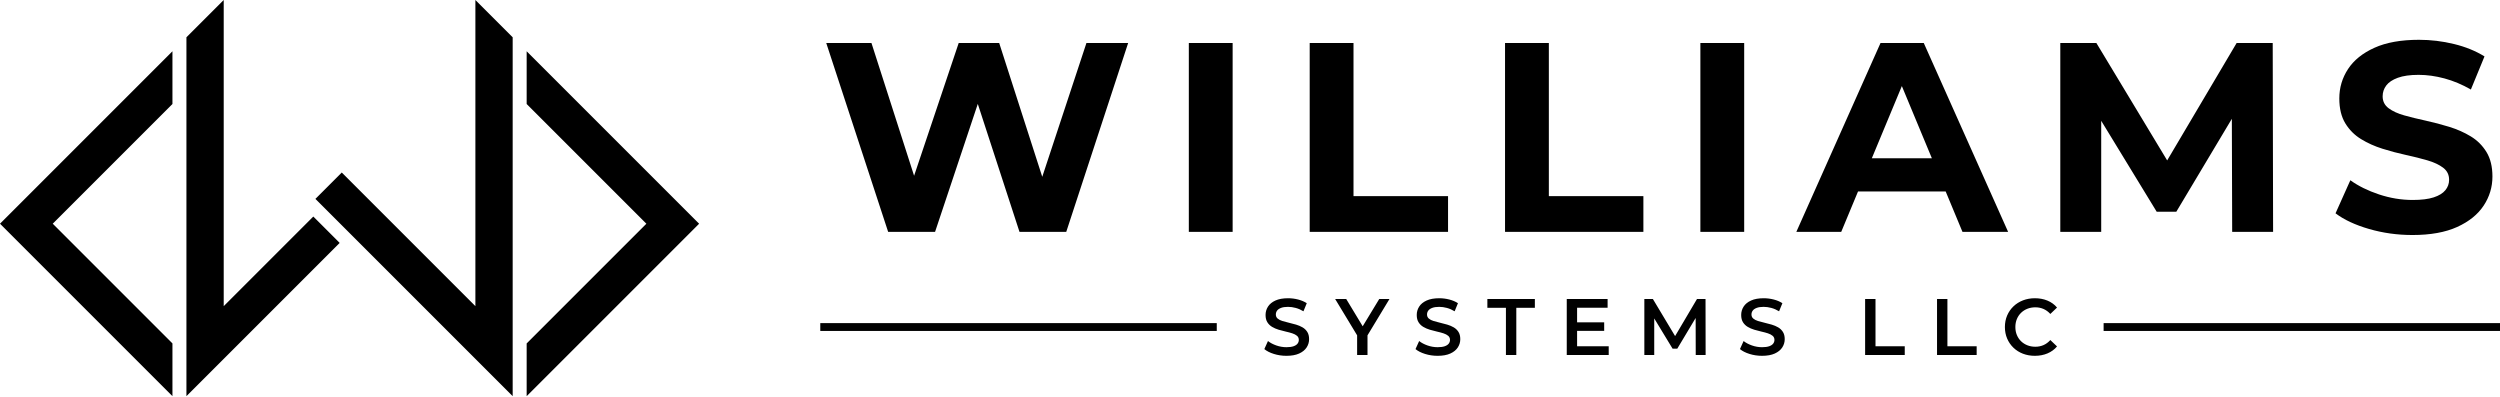
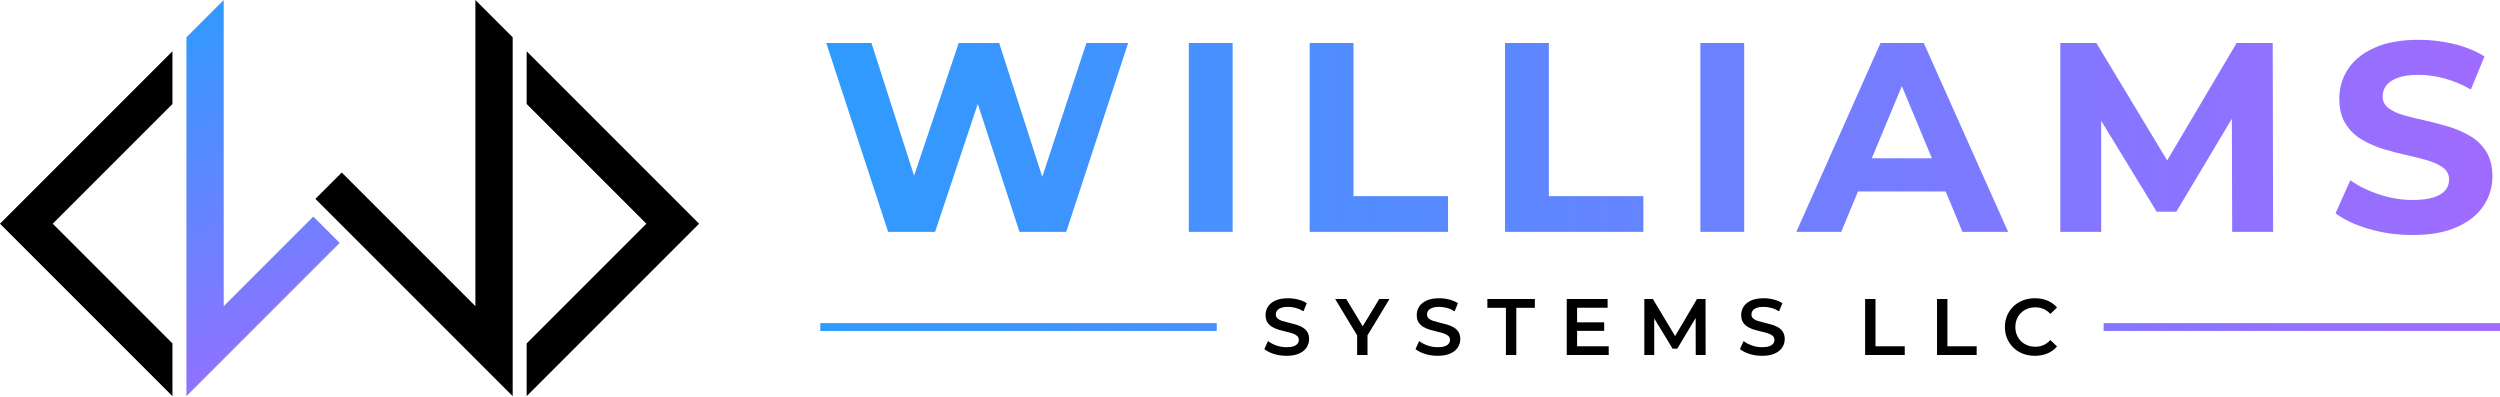
<svg xmlns="http://www.w3.org/2000/svg" viewBox="130 -45 5364 850" width="5364" height="850" fill="#000000">
+   <defs>
+     <linearGradient id="wsGrad" gradientUnits="userSpaceOnUse" x1="135" y1="0" x2="1630" y2="0">
+       <stop offset="0" stop-color="#2E9BFF" />
+       <stop offset="1" stop-color="#A06BFF" />
+     </linearGradient>
+     <linearGradient id="wsGradL" gradientUnits="userSpaceOnUse" x1="530" y1="-45" x2="860" y2="805">
+       <stop offset="0" stop-color="#2E9BFF" />
+       <stop offset="1" stop-color="#A06BFF" />
+     </linearGradient>
+   </defs>
  <path d="M500.0 805.0 L500.0 691.86 L243.14 435.0 L500.0 178.14 L500.0 65.0 L130.0 435.0 Z" />
-   <path d="M610.0 611.86 L610.0 -45.0 L530.0 35.0 L530.0 805.0 L858.79 476.21 L802.22 419.64 Z" />
+   <path fill="url(#wsGradL)" d="M610.0 611.86 L610.0 -45.0 L530.0 35.0 L530.0 805.0 L858.79 476.21 L802.22 419.64 Z" />
  <path d="M806.72 381.72 L863.28 325.15 L1150.0 611.86 L1150.0 -45.0 L1230.0 35.0 L1230.0 805.0 Z" />
  <path d="M1260.0 805.0 L1260.0 691.86 L1516.86 435.0 L1260.0 178.14 L1260.0 65.0 L1630.0 435.0 Z" />
  <g transform="translate(1890 40.00) scale(2.4028) translate(-130 -892)">
-     <path d="M190.592 1063.647 135.316 895.0H175.689L223.658 1044.364H203.424L253.606 895.0H289.751L337.819 1044.364H318.353L367.668 895.0H404.917L349.641 1063.647H307.877L265.142 932.502H276.292L232.502 1063.647ZM459.090 1063.647V895.0H498.213V1063.647ZM567.025 1063.647V895.0H606.147V1031.769H690.566V1063.647ZM741.455 1063.647V895.0H780.577V1031.769H864.996V1063.647ZM915.884 1063.647V895.0H955.007V1063.647ZM1001.583 1063.647 1076.760 895.0H1115.355L1190.678 1063.647H1149.918L1088.055 914.860H1103.533L1041.670 1063.647ZM1039.326 1027.567 1049.566 997.949H1136.448L1146.833 1027.567ZM1237.279 1063.647V895.0H1269.481L1341.301 1014.116H1324.286L1394.760 895.0H1426.962L1427.299 1063.647H1390.764L1390.428 951.253H1397.311L1340.869 1045.707H1323.372L1265.729 951.253H1273.813V1063.647ZM1551.740 1066.484Q1531.557 1066.484 1512.964 1061.084Q1494.371 1055.684 1483.056 1047.102L1496.278 1017.584Q1507.016 1025.298 1521.905 1030.241Q1536.795 1035.184 1551.932 1035.184Q1563.612 1035.184 1570.709 1032.864Q1577.805 1030.544 1581.137 1026.461Q1584.468 1022.378 1584.468 1017.161Q1584.468 1010.403 1579.118 1006.371Q1573.768 1002.340 1565.092 999.806Q1556.417 997.273 1545.958 995.007Q1535.498 992.741 1524.991 989.440Q1514.484 986.140 1505.808 980.817Q1497.133 975.494 1491.783 966.750Q1486.433 958.006 1486.433 944.514Q1486.433 930.162 1494.209 918.290Q1501.985 906.419 1517.780 899.290Q1533.576 892.162 1557.560 892.162Q1573.357 892.162 1588.818 895.922Q1604.279 899.681 1616.076 907.004L1603.913 936.572Q1592.258 929.872 1580.355 926.667Q1568.452 923.463 1557.224 923.463Q1545.834 923.463 1538.689 926.071Q1531.545 928.680 1528.334 932.979Q1525.123 937.278 1525.123 942.641Q1525.123 949.303 1530.473 953.287Q1535.824 957.270 1544.499 959.683Q1553.174 962.097 1563.682 964.388Q1574.189 966.679 1584.648 969.906Q1595.108 973.134 1603.783 978.384Q1612.458 983.635 1617.808 992.331Q1623.159 1001.027 1623.159 1014.278Q1623.159 1028.389 1615.310 1040.261Q1607.461 1052.133 1591.641 1059.308Q1575.821 1066.484 1551.740 1066.484Z" />
+     <path fill="url(#wsGrad)" d="M190.592 1063.647 135.316 895.0H175.689L223.658 1044.364H203.424L253.606 895.0H289.751L337.819 1044.364H318.353L367.668 895.0H404.917L349.641 1063.647H307.877L265.142 932.502H276.292L232.502 1063.647ZM459.090 1063.647V895.0H498.213V1063.647ZM567.025 1063.647V895.0H606.147V1031.769H690.566V1063.647ZM741.455 1063.647V895.0H780.577V1031.769H864.996V1063.647ZM915.884 1063.647V895.0H955.007V1063.647ZM1001.583 1063.647 1076.760 895.0H1115.355L1190.678 1063.647H1149.918L1088.055 914.860H1103.533L1041.670 1063.647ZM1039.326 1027.567 1049.566 997.949H1136.448L1146.833 1027.567ZM1237.279 1063.647V895.0H1269.481L1341.301 1014.116H1324.286L1394.760 895.0H1426.962L1427.299 1063.647H1390.764L1390.428 951.253H1397.311L1340.869 1045.707H1323.372L1265.729 951.253H1273.813V1063.647ZM1551.740 1066.484Q1531.557 1066.484 1512.964 1061.084Q1494.371 1055.684 1483.056 1047.102L1496.278 1017.584Q1507.016 1025.298 1521.905 1030.241Q1536.795 1035.184 1551.932 1035.184Q1563.612 1035.184 1570.709 1032.864Q1577.805 1030.544 1581.137 1026.461Q1584.468 1022.378 1584.468 1017.161Q1584.468 1010.403 1579.118 1006.371Q1573.768 1002.340 1565.092 999.806Q1556.417 997.273 1545.958 995.007Q1535.498 992.741 1524.991 989.440Q1514.484 986.140 1505.808 980.817Q1497.133 975.494 1491.783 966.750Q1486.433 958.006 1486.433 944.514Q1486.433 930.162 1494.209 918.290Q1501.985 906.419 1517.780 899.290Q1533.576 892.162 1557.560 892.162Q1573.357 892.162 1588.818 895.922Q1604.279 899.681 1616.076 907.004L1603.913 936.572Q1592.258 929.872 1580.355 926.667Q1568.452 923.463 1557.224 923.463Q1545.834 923.463 1538.689 926.071Q1531.545 928.680 1528.334 932.979Q1525.123 937.278 1525.123 942.641Q1525.123 949.303 1530.473 953.287Q1535.824 957.270 1544.499 959.683Q1553.174 962.097 1563.682 964.388Q1574.189 966.679 1584.648 969.906Q1595.108 973.134 1603.783 978.384Q1612.458 983.635 1617.808 992.331Q1623.159 1001.027 1623.159 1014.278Q1623.159 1028.389 1615.310 1040.261Q1607.461 1052.133 1591.641 1059.308Q1575.821 1066.484 1551.740 1066.484Z" />
    <path d="M546.252 1174.355Q540.402 1174.355 535.042 1172.677Q529.682 1171.000 526.519 1168.341L529.770 1161.155Q532.782 1163.538 537.206 1165.098Q541.630 1166.659 546.270 1166.659Q550.192 1166.659 552.611 1165.809Q555.030 1164.959 556.170 1163.481Q557.310 1162.004 557.310 1160.151Q557.310 1157.861 555.686 1156.485Q554.062 1155.108 551.442 1154.262Q548.822 1153.415 545.645 1152.715Q542.467 1152.014 539.286 1151.045Q536.104 1150.076 533.484 1148.527Q530.864 1146.977 529.240 1144.423Q527.615 1141.869 527.615 1137.869Q527.615 1133.786 529.787 1130.400Q531.959 1127.013 536.422 1124.977Q540.886 1122.940 547.729 1122.940Q552.241 1122.940 556.672 1124.073Q561.103 1125.207 564.410 1127.359L561.453 1134.598Q558.112 1132.554 554.554 1131.594Q550.996 1130.635 547.649 1130.635Q543.852 1130.635 541.428 1131.561Q539.004 1132.487 537.900 1134.010Q536.795 1135.533 536.795 1137.447Q536.795 1139.728 538.419 1141.100Q540.044 1142.472 542.664 1143.283Q545.283 1144.094 548.465 1144.820Q551.647 1145.547 554.825 1146.485Q558.002 1147.423 560.622 1148.941Q563.241 1150.460 564.866 1153.009Q566.490 1155.559 566.490 1159.488Q566.490 1163.499 564.287 1166.885Q562.084 1170.271 557.595 1172.313Q553.105 1174.355 546.252 1174.355ZM609.373 1173.647V1153.895L611.489 1159.551L589.770 1123.647H599.657L617.129 1152.579H611.560L629.113 1123.647H638.246L616.546 1159.551L618.643 1153.895V1173.647ZM681.252 1174.355Q675.402 1174.355 670.042 1172.677Q664.682 1171.000 661.519 1168.341L664.770 1161.155Q667.782 1163.538 672.206 1165.098Q676.630 1166.659 681.270 1166.659Q685.192 1166.659 687.611 1165.809Q690.030 1164.959 691.170 1163.481Q692.310 1162.004 692.310 1160.151Q692.310 1157.861 690.686 1156.485Q689.062 1155.108 686.442 1154.262Q683.822 1153.415 680.645 1152.715Q677.467 1152.014 674.286 1151.045Q671.104 1150.076 668.484 1148.527Q665.864 1146.977 664.240 1144.423Q662.615 1141.869 662.615 1137.869Q662.615 1133.786 664.787 1130.400Q666.959 1127.013 671.422 1124.977Q675.886 1122.940 682.729 1122.940Q687.241 1122.940 691.672 1124.073Q696.103 1125.207 699.410 1127.359L696.453 1134.598Q693.112 1132.554 689.554 1131.594Q685.996 1130.635 682.649 1130.635Q678.852 1130.635 676.428 1131.561Q674.004 1132.487 672.900 1134.010Q671.795 1135.533 671.795 1137.447Q671.795 1139.728 673.419 1141.100Q675.044 1142.472 677.664 1143.283Q680.283 1144.094 683.465 1144.820Q686.647 1145.547 689.825 1146.485Q693.002 1147.423 695.622 1148.941Q698.241 1150.460 699.866 1153.009Q701.490 1155.559 701.490 1159.488Q701.490 1163.499 699.287 1166.885Q697.084 1170.271 692.595 1172.313Q688.105 1174.355 681.252 1174.355ZM742.249 1173.647V1131.494H725.678V1123.647H768.089V1131.494H751.519V1173.647ZM796.567 1173.647V1123.647H833.043V1131.448H805.799V1165.846H834.033V1173.647ZM805.092 1152.060V1144.457H829.990V1152.060ZM865.852 1173.647V1123.647H873.490L895.356 1160.146H891.304L912.847 1123.647H920.485L920.566 1173.647H911.739L911.658 1137.461H913.527L895.266 1167.965H891.072L872.550 1137.461H874.679V1173.647ZM970.966 1174.355Q965.116 1174.355 959.756 1172.677Q954.397 1171.000 951.233 1168.341L954.485 1161.155Q957.496 1163.538 961.920 1165.098Q966.344 1166.659 970.985 1166.659Q974.906 1166.659 977.325 1165.809Q979.744 1164.959 980.884 1163.481Q982.025 1162.004 982.025 1160.151Q982.025 1157.861 980.400 1156.485Q978.776 1155.108 976.156 1154.262Q973.536 1153.415 970.359 1152.715Q967.182 1152.014 964.000 1151.045Q960.818 1150.076 958.198 1148.527Q955.578 1146.977 953.954 1144.423Q952.330 1141.869 952.330 1137.869Q952.330 1133.786 954.501 1130.400Q956.673 1127.013 961.137 1124.977Q965.600 1122.940 972.443 1122.940Q976.955 1122.940 981.386 1124.073Q985.817 1125.207 989.124 1127.359L986.167 1134.598Q982.826 1132.554 979.268 1131.594Q975.711 1130.635 972.363 1130.635Q968.566 1130.635 966.142 1131.561Q963.719 1132.487 962.614 1134.010Q961.509 1135.533 961.509 1137.447Q961.509 1139.728 963.134 1141.100Q964.758 1142.472 967.378 1143.283Q969.998 1144.094 973.180 1144.820Q976.362 1145.547 979.539 1146.485Q982.716 1147.423 985.336 1148.941Q987.956 1150.460 989.580 1153.009Q991.205 1155.559 991.205 1159.488Q991.205 1163.499 989.002 1166.885Q986.799 1170.271 982.309 1172.313Q977.819 1174.355 970.966 1174.355ZM1062.995 1173.647V1123.647H1072.265V1165.800H1098.381V1173.647ZM1127.209 1173.647V1123.647H1136.479V1165.800H1162.596V1173.647ZM1214.544 1174.355Q1208.793 1174.355 1203.904 1172.462Q1199.014 1170.569 1195.420 1167.100Q1191.825 1163.631 1189.816 1158.939Q1187.807 1154.246 1187.807 1148.647Q1187.807 1143.048 1189.816 1138.356Q1191.825 1133.663 1195.451 1130.194Q1199.076 1126.725 1203.966 1124.832Q1208.855 1122.940 1214.607 1122.940Q1220.720 1122.940 1225.808 1125.045Q1230.895 1127.150 1234.361 1131.260L1228.383 1136.967Q1225.671 1133.994 1222.308 1132.521Q1218.945 1131.047 1215.028 1131.047Q1211.142 1131.047 1207.879 1132.340Q1204.617 1133.632 1202.211 1135.990Q1199.804 1138.348 1198.481 1141.572Q1197.157 1144.795 1197.157 1148.647Q1197.157 1152.499 1198.481 1155.723Q1199.804 1158.946 1202.211 1161.304Q1204.617 1163.662 1207.879 1164.954Q1211.142 1166.247 1215.028 1166.247Q1218.945 1166.247 1222.308 1164.773Q1225.671 1163.300 1228.383 1160.265L1234.361 1165.972Q1230.895 1170.073 1225.808 1172.214Q1220.720 1174.355 1214.544 1174.355Z" />
-     <rect x="130" y="1145.15" width="354.04" height="7" />
-     <rect x="1275.96" y="1145.15" width="354.04" height="7" />
+     <rect fill="url(#wsGrad)" x="130" y="1145.15" width="354.04" height="7" />
+     <rect fill="url(#wsGrad)" x="1275.96" y="1145.15" width="354.04" height="7" />
  </g>
</svg>
